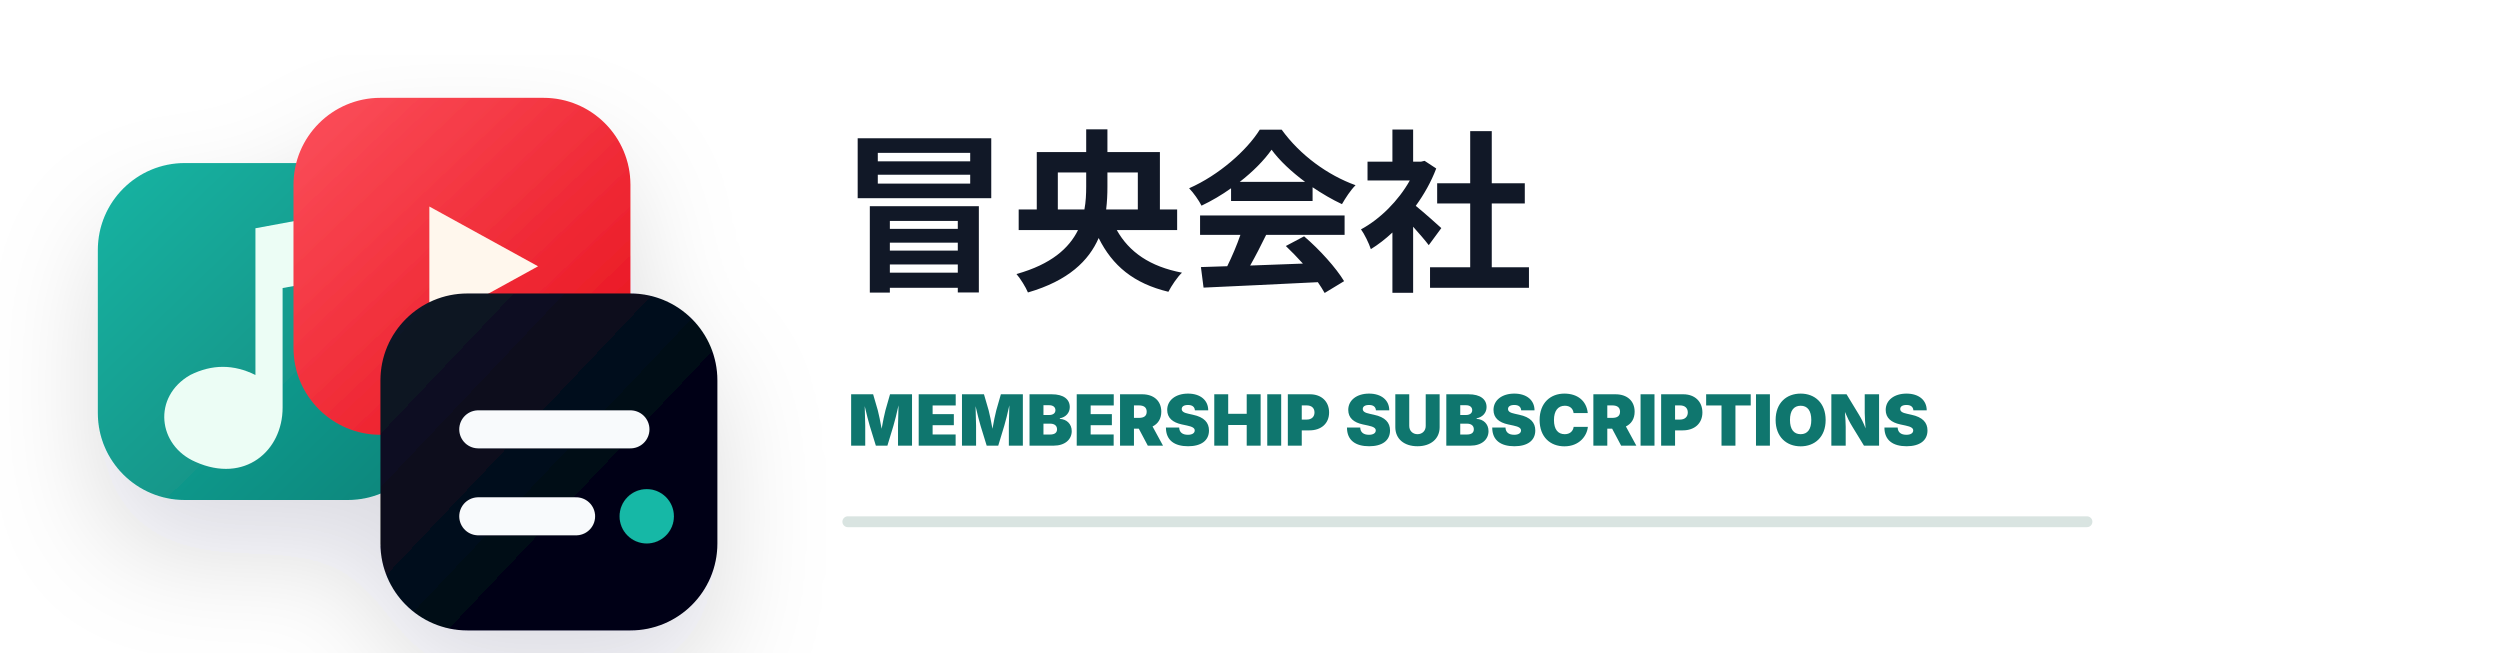
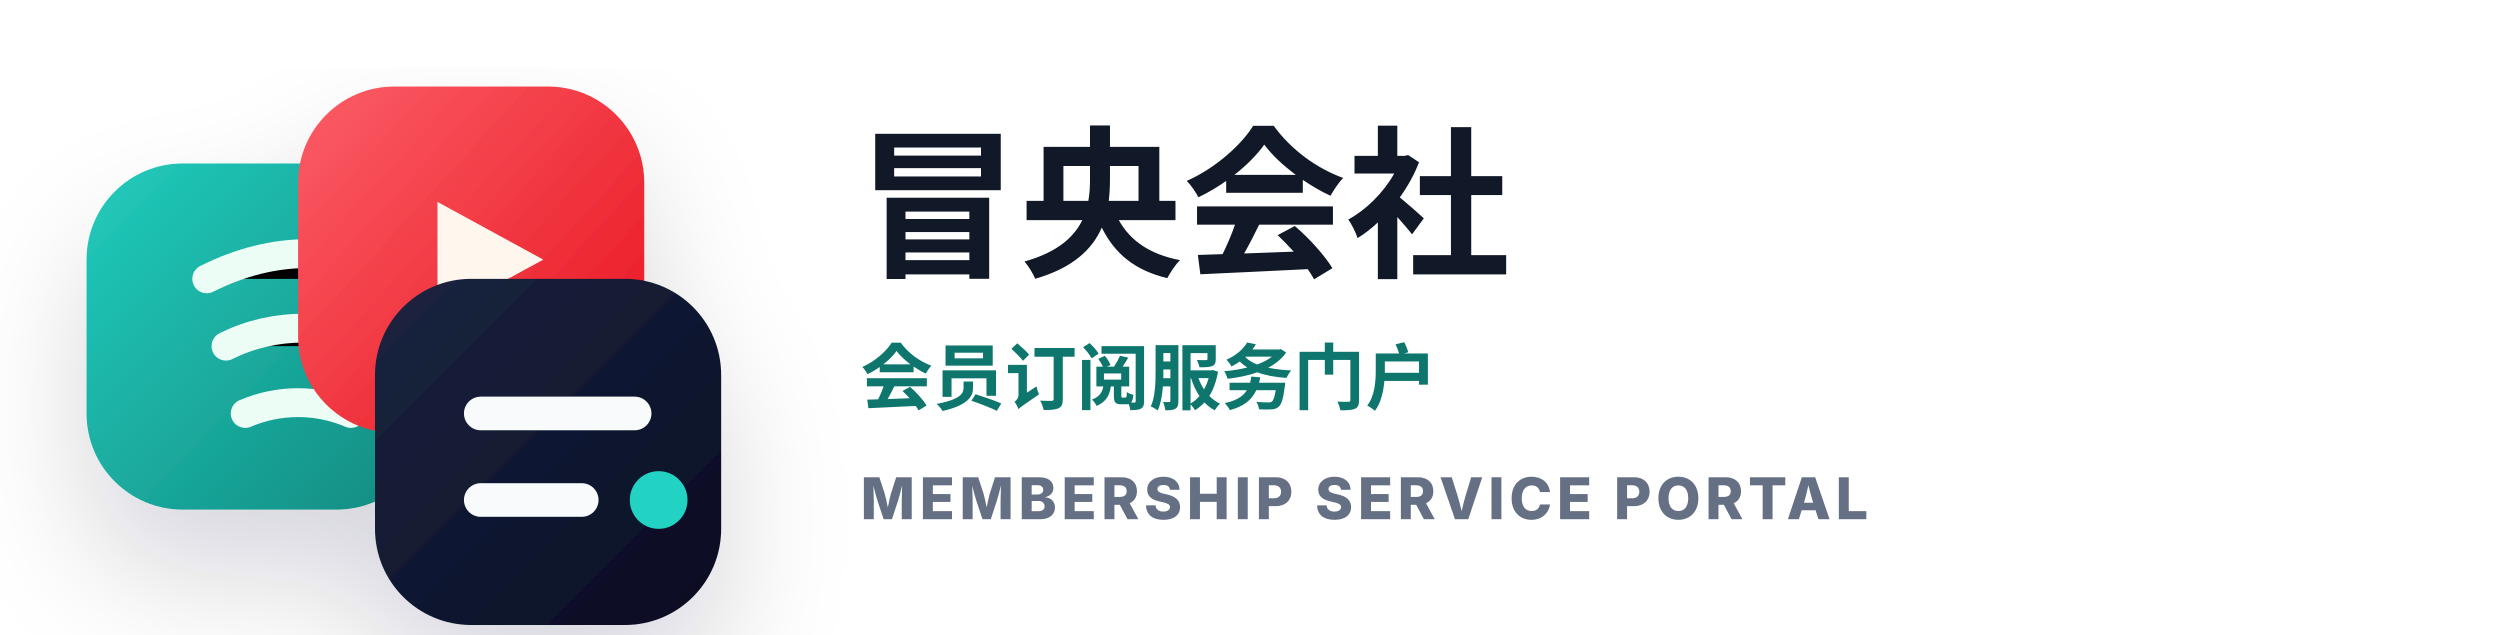
- <svg xmlns="http://www.w3.org/2000/svg" width="460" height="120" viewBox="0 0 460 120" role="img" aria-labelledby="title desc">
+ <svg xmlns="http://www.w3.org/2000/svg" width="520" height="132" viewBox="0 0 520 132" role="img" aria-labelledby="title desc">
  <defs>
-     <linearGradient id="teal" x1="18" y1="20" x2="102" y2="106" gradientUnits="userSpaceOnUse">
-       <stop stop-color="#14b8a6" />
+     <linearGradient id="cardA" x1="18" y1="18" x2="122" y2="116" gradientUnits="userSpaceOnUse">
+       <stop stop-color="#23d3c3" />
      <stop offset="1" stop-color="#0f766e" />
    </linearGradient>
-     <linearGradient id="red" x1="38" y1="14" x2="112" y2="92" gradientUnits="userSpaceOnUse">
-       <stop stop-color="#ff5a66" />
+     <linearGradient id="cardB" x1="46" y1="10" x2="142" y2="98" gradientUnits="userSpaceOnUse">
+       <stop stop-color="#ff6b75" />
      <stop offset="1" stop-color="#e50914" />
    </linearGradient>
-     <linearGradient id="ink" x1="14" y1="34" x2="92" y2="108" gradientUnits="userSpaceOnUse">
-       <stop stop-color="#1f2937" />
-       <stop offset="1" stop-color="#020617" />
+     <linearGradient id="cardC" x1="70" y1="44" x2="152" y2="126" gradientUnits="userSpaceOnUse">
+       <stop stop-color="#202a44" />
+       <stop offset="1" stop-color="#050b22" />
    </linearGradient>
-     <filter id="s" x="-20%" y="-20%" width="140%" height="150%" color-interpolation-filters="sRGB">
-       <feDropShadow dx="0" dy="10" stdDeviation="10" flood-color="#0f172a" flood-opacity=".14" />
+     <filter id="shadow" x="-20%" y="-24%" width="145%" height="155%" color-interpolation-filters="sRGB">
+       <feDropShadow dx="0" dy="14" stdDeviation="13" flood-color="#0f172a" flood-opacity=".16" />
    </filter>
  </defs>
-   <g filter="url(#s)">
-     <rect x="18" y="30" width="62" height="62" rx="16" fill="url(#teal)" />
-     <path d="M52 44v31c0 8-7 14-16 10-7-3-8-12-1-16 4-2 8-2 12 0V42l27-5v12l-22 4Z" fill="#ecfdf5" />
-     <rect x="54" y="18" width="62" height="62" rx="16" fill="url(#red)" />
-     <path d="M79 38v22l20-11-20-11Z" fill="#fff7ed" />
-     <rect x="70" y="54" width="62" height="62" rx="16" fill="url(#ink)" />
-     <path d="M88 79h28M88 95h18" stroke="#f8fafc" stroke-width="7" stroke-linecap="round" />
-     <circle cx="119" cy="95" r="5" fill="#14b8a6" />
+   <g filter="url(#shadow)">
+     <rect x="18" y="34" width="72" height="72" rx="20" fill="url(#cardA)" />
+     <path d="M43 58c14-7 28-7 42 0M47 72c10-5 22-5 33 0M51 86c7-3 15-3 22 0" stroke="#ecfdf5" stroke-width="6" stroke-linecap="round" />
+     <rect x="62" y="18" width="72" height="72" rx="20" fill="url(#cardB)" />
+     <path d="M91 42v24l22-12-22-12Z" fill="#fff7ed" />
+     <rect x="78" y="58" width="72" height="72" rx="20" fill="url(#cardC)" />
+     <path d="M100 86h32M100 104h21" stroke="#f8fafc" stroke-width="7" stroke-linecap="round" />
+     <circle cx="137" cy="104" r="6" fill="#23d3c3" />
  </g>
-   <text x="154" y="51" fill="#111827" font-family="Noto Sans SC,Microsoft YaHei,PingFang SC,Arial,sans-serif" font-size="32" font-weight="900">冒央会社</text>
-   <text x="156" y="82" fill="#0f766e" font-family="Inter,Arial,sans-serif" font-size="13" font-weight="850">MEMBERSHIP SUBSCRIPTIONS</text>
-   <path d="M156 96h228" stroke="#d9e4e1" stroke-width="2" stroke-linecap="round" />
+   <text x="178" y="55" fill="#111827" font-family="Noto Sans SC,Microsoft YaHei,PingFang SC,Arial,sans-serif" font-size="34" font-weight="900">冒央会社</text>
+   <text x="179" y="84" fill="#0f766e" font-family="Noto Sans SC,Microsoft YaHei,PingFang SC,Arial,sans-serif" font-size="15" font-weight="850">会员订阅服务门户</text>
+   <text x="179" y="108" fill="#667085" font-family="Inter,Arial,sans-serif" font-size="12" font-weight="800" letter-spacing=".08em">MEMBERSHIP SERVICE PORTAL</text>
</svg>
